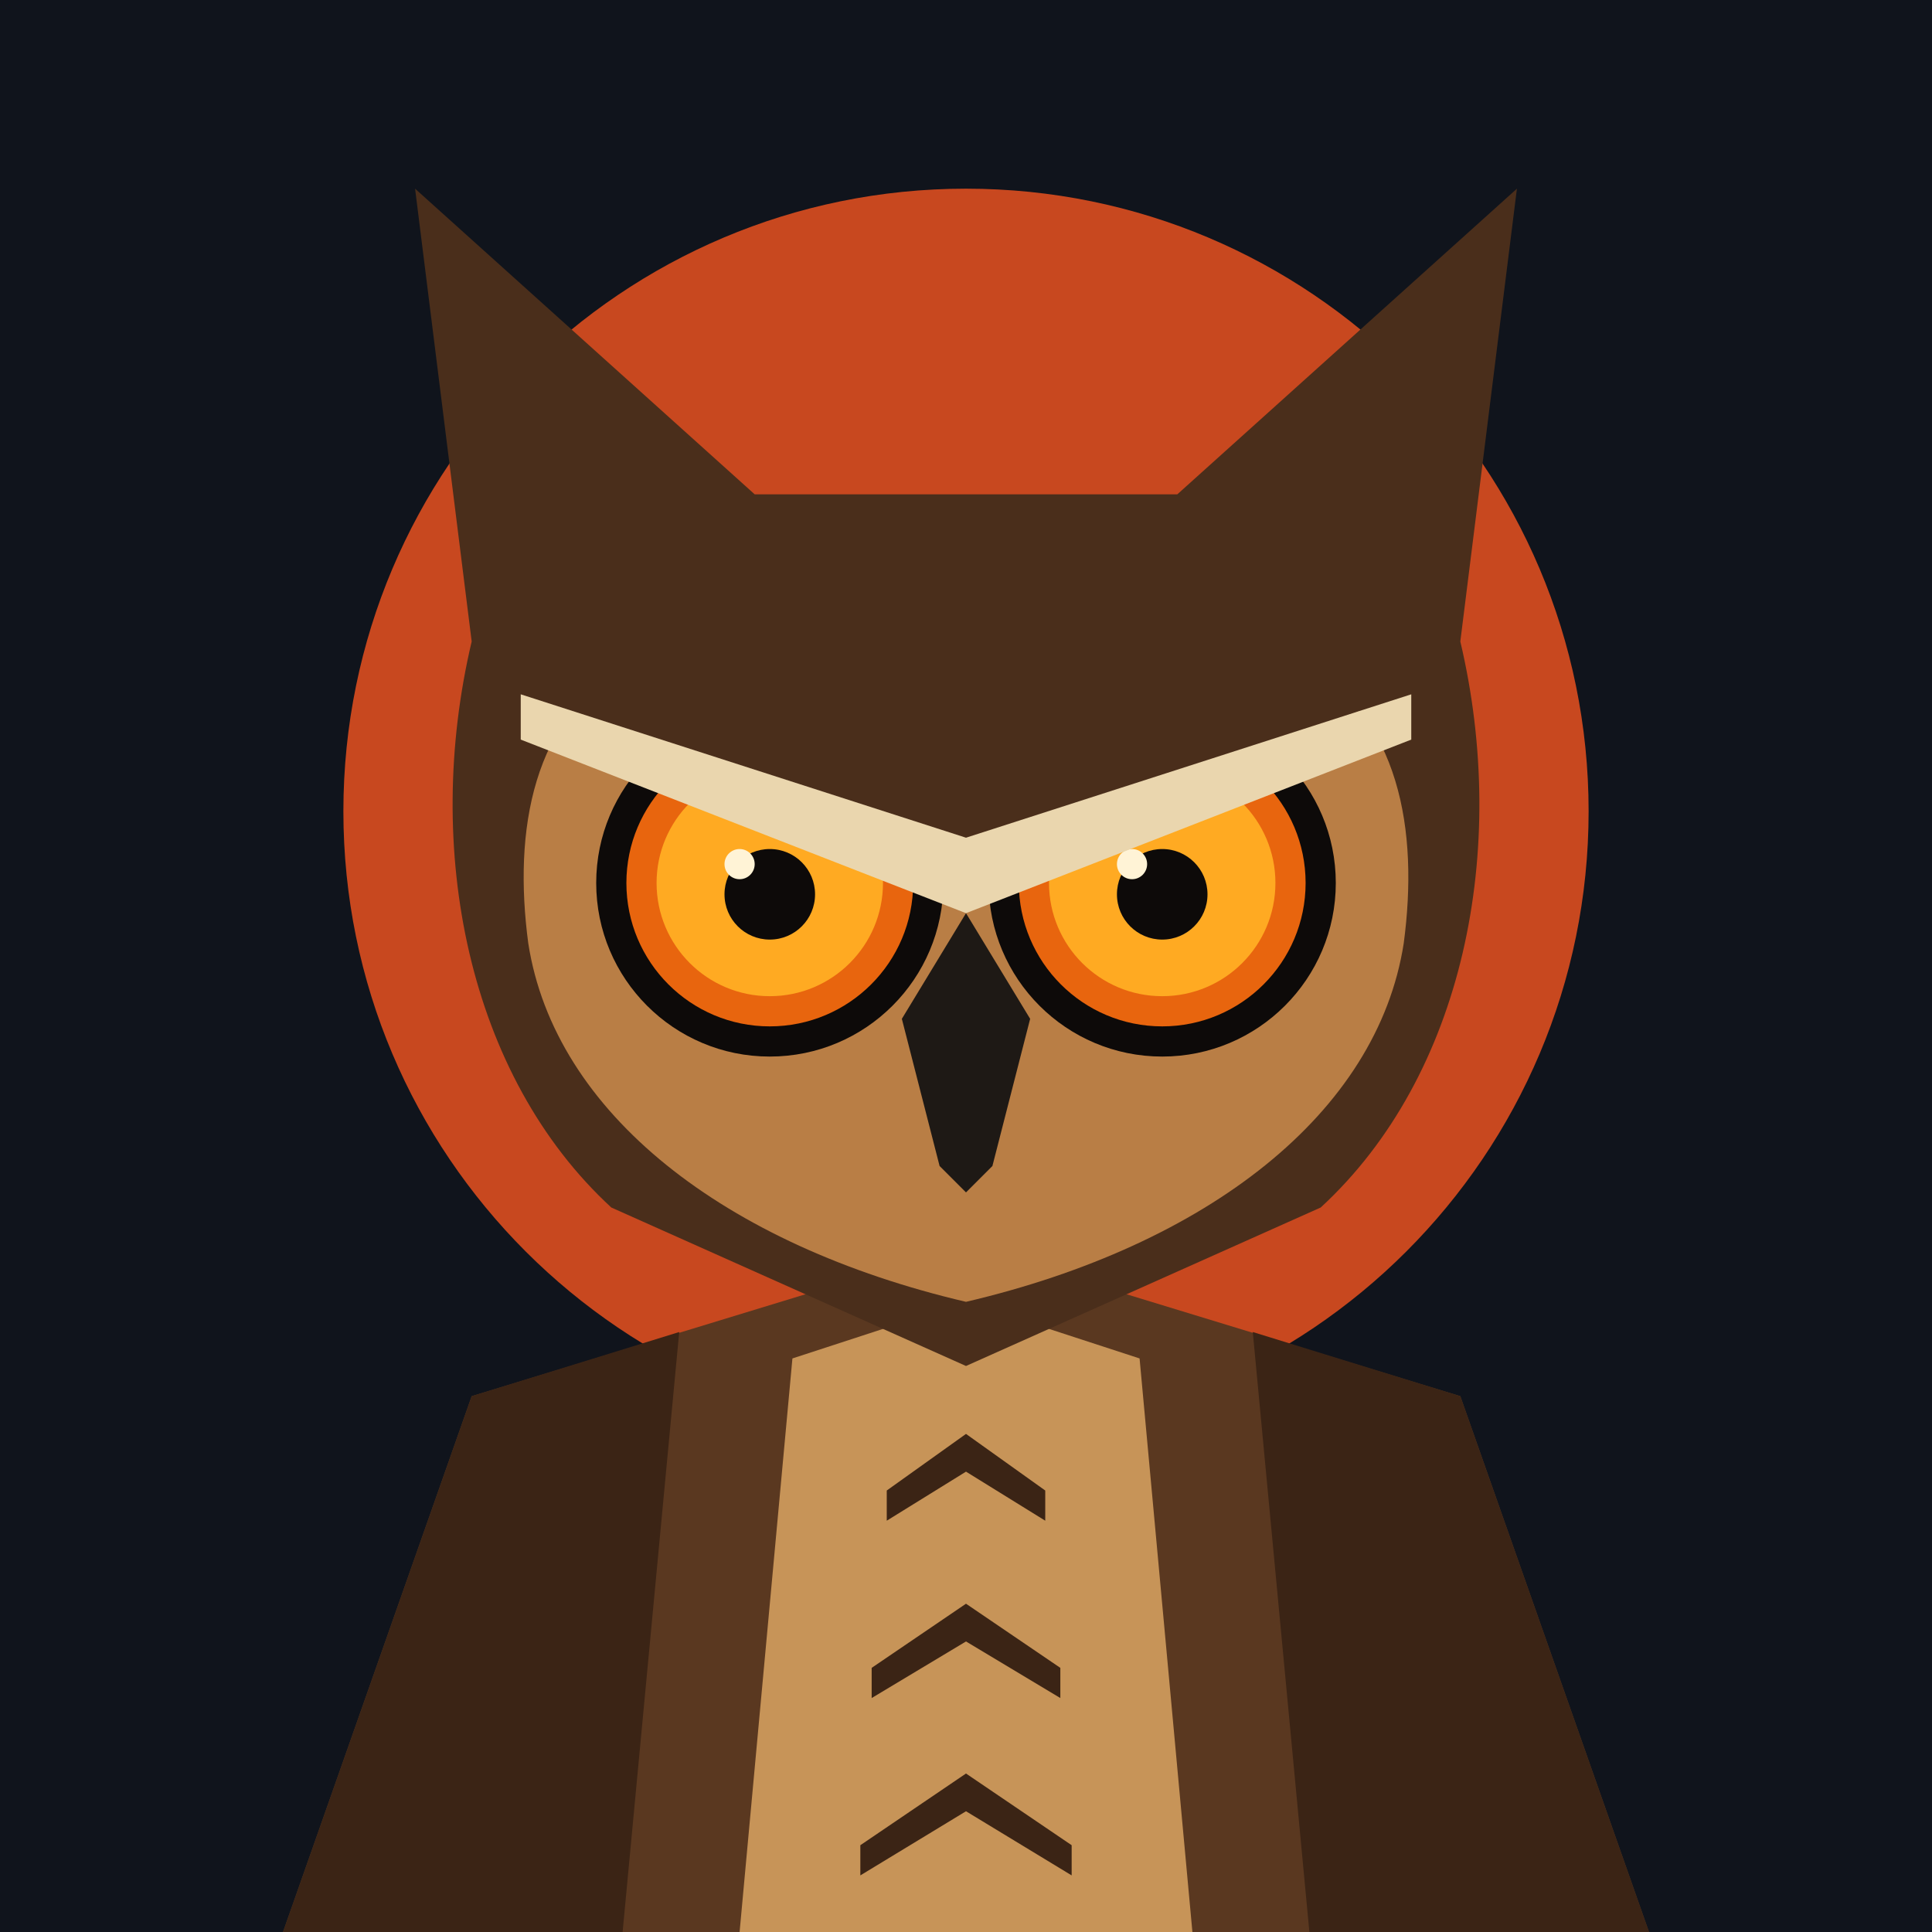
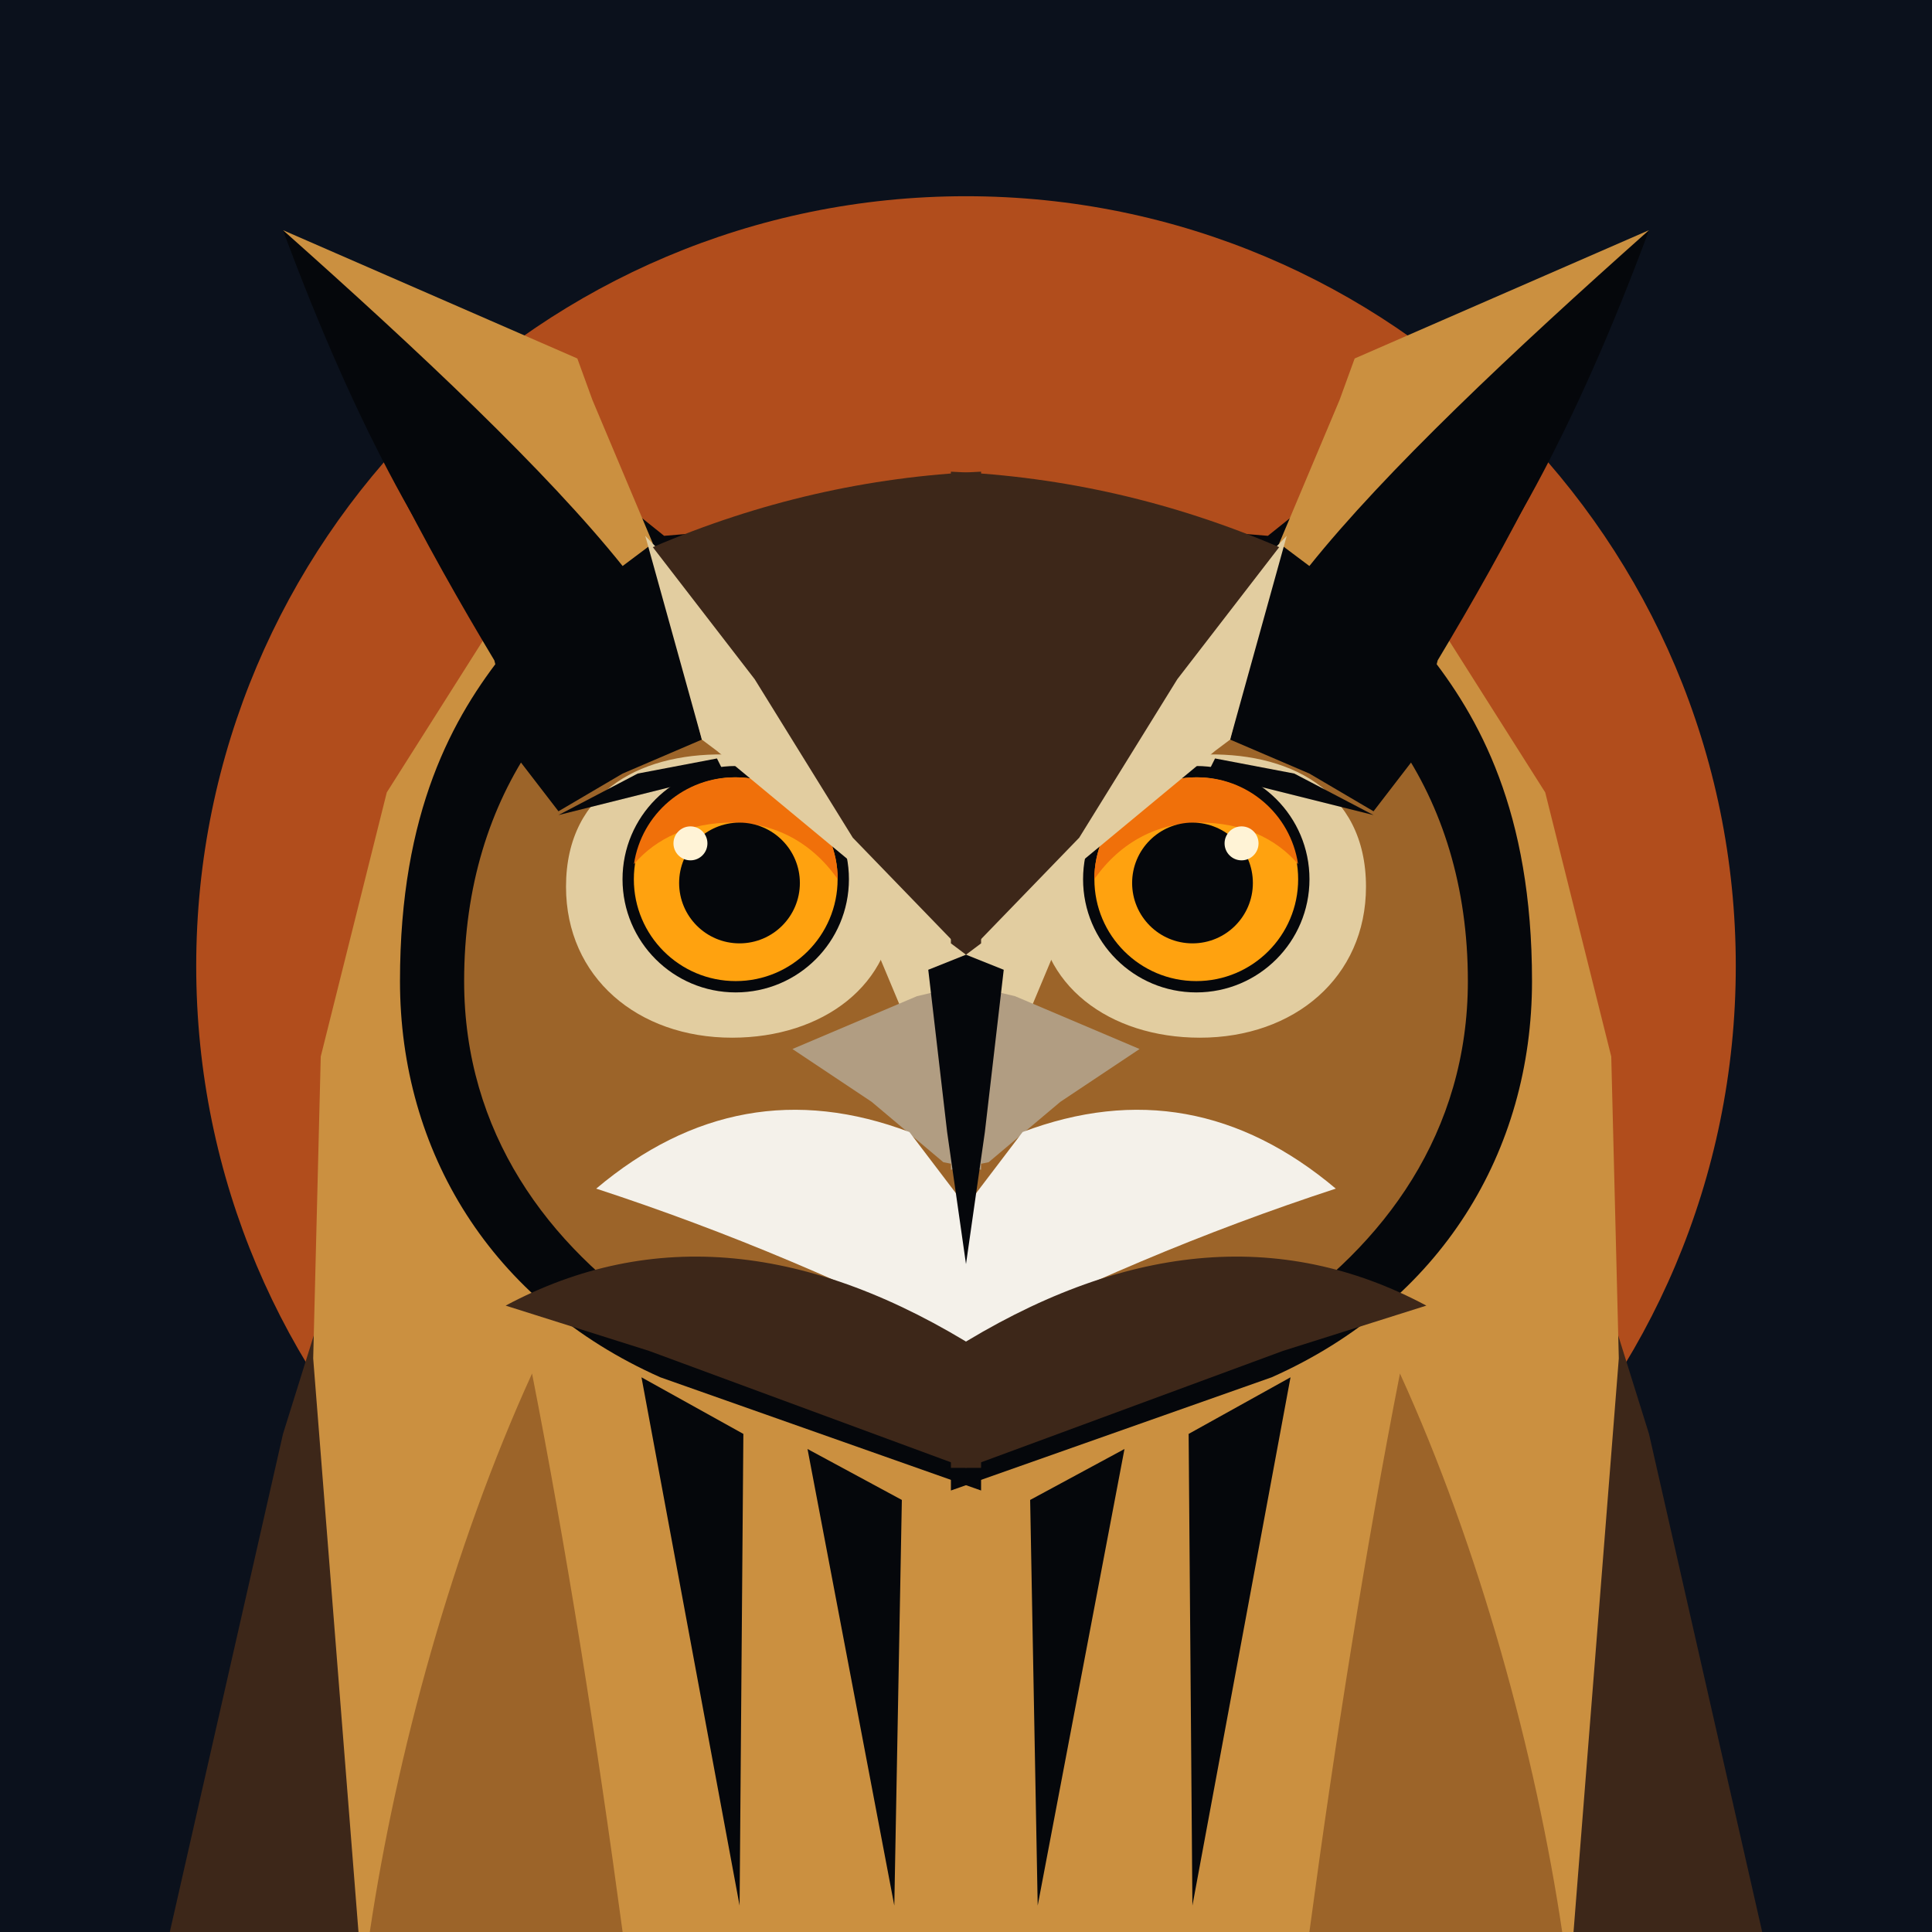
<svg xmlns="http://www.w3.org/2000/svg" width="1024" height="1024" viewBox="0 0 1024 1024" role="img" aria-labelledby="title desc">
-   <rect width="1024" height="1024" fill="#10141c" />
-   <circle cx="512" cy="430" r="330" fill="#c8481f" />
-   <path fill="#5a3820" d="M150 1024 L250 740 L512 660 L774 740 L874 1024 Z" />
-   <path fill="#3b2415" d="M150 1024 L250 740 L360 706 L330 1024 Z M874 1024 L774 740 L664 706 L694 1024 Z" />
-   <path fill="#c79458" d="M392 1024 L420 720 L512 690 L604 720 L632 1024 Z" />
-   <path fill="#3b2415" d="M512 760 L470 790 L470 806 L512 780 L554 806 L554 790 Z M512 850 L462 884 L462 900 L512 870 L562 900 L562 884 Z M512 940 L456 978 L456 994 L512 960 L568 994 L568 978 Z" />
-   <path fill="#4a2e1b" d="M220 100 L400 262 L624 262 L804 100 L774 340 C800 450 776 570 700 640 L512 724 L324 640 C248 570 224 450 250 340 Z" />
-   <path fill="#b97e45" d="M512 318 L690 350 C742 380 752 440 744 500 C730 590 640 660 512 690 C384 660 294 590 280 500 C272 440 282 380 334 350 Z" />
-   <circle cx="408" cy="468" r="92" fill="#0d0a09" />
-   <circle cx="616" cy="468" r="92" fill="#0d0a09" />
-   <circle cx="408" cy="468" r="76" fill="#e8650e" />
-   <circle cx="616" cy="468" r="76" fill="#e8650e" />
-   <circle cx="408" cy="468" r="60" fill="#ffaa22" />
-   <circle cx="616" cy="468" r="60" fill="#ffaa22" />
-   <circle cx="408" cy="474" r="24" fill="#0d0a09" />
-   <circle cx="616" cy="474" r="24" fill="#0d0a09" />
-   <circle cx="392" cy="458" r="8" fill="#fff3d6" />
-   <circle cx="600" cy="458" r="8" fill="#fff3d6" />
-   <path fill="#4a2e1b" d="M262 296 L762 296 L762 362 L512 452 L262 382 Z" />
-   <path fill="#ead6ae" d="M276 368 L512 444 L748 368 L748 392 L512 484 L276 392 Z" />
-   <path fill="#1e1915" d="M512 484 L546 540 L526 618 L512 632 L498 618 L478 540 Z" />
+   <rect width="1024" height="1024" fill="#0b111c" />
+   <circle cx="512" cy="512" r="408" fill="#b14d1c" />
+   <path fill="#3d2719" d="M90 1024 L150 760 L200 600 L260 1024 Z" />
+   <path fill="#3d2719" transform="matrix(-1 0 0 1 1024 0)" d="M90 1024 L150 760 L200 600 L260 1024 Z" />
+   <path fill="#cb9040" d="M520 258 L345 288 L262 330 L205 420 L170 560 L166 720 L190 1024 L520 1024 Z" />
+   <path fill="#cb9040" transform="matrix(-1 0 0 1 1024 0)" d="M520 258 L345 288 L262 330 L205 420 L170 560 L166 720 L190 1024 L520 1024 Z" />
+   <path fill="#9c6429" d="M282 728 C300 820 316 920 330 1024 L196 1024 C210 930 240 820 282 728 Z" />
+   <path fill="#9c6429" transform="matrix(-1 0 0 1 1024 0)" d="M282 728 C300 820 316 920 330 1024 L196 1024 C210 930 240 820 282 728 Z" />
+   <path fill="#05070b" d="M150 122 L352 284 L520 270 L520 790 L350 730 C260 690 212 610 212 520 C212 430 240 380 268 345 C230 300 190 230 150 122 Z" />
+   <path fill="#05070b" transform="matrix(-1 0 0 1 1024 0)" d="M150 122 L352 284 L520 270 L520 790 L350 730 C260 690 212 610 212 520 C212 430 240 380 268 345 C230 300 190 230 150 122 Z" />
+   <path fill="#9c6429" d="M520 300 L380 318 C300 350 246 420 246 520 C246 600 290 660 350 700 L520 760 Z" />
+   <path fill="#9c6429" transform="matrix(-1 0 0 1 1024 0)" d="M520 300 L380 318 C300 350 246 420 246 520 C246 600 290 660 350 700 L520 760 Z" />
+   <path fill="#e2cda0" d="M300 470 C300 418 342 398 388 400 C440 404 474 440 474 478 C474 522 436 550 388 550 C338 550 300 518 300 470 Z" />
+   <path fill="#e2cda0" transform="matrix(-1 0 0 1 1024 0)" d="M300 470 C300 418 342 398 388 400 C440 404 474 440 474 478 C474 522 436 550 388 550 C338 550 300 518 300 470 Z" />
+   <path fill="#05070b" d="M150 122 L346 288 L372 392 L330 410 L296 430 L276 404 L262 350 C226 290 188 220 150 122 Z" />
+   <path fill="#05070b" transform="matrix(-1 0 0 1 1024 0)" d="M150 122 L346 288 L372 392 L330 410 L296 430 L276 404 L262 350 C226 290 188 220 150 122 Z" />
+   <path fill="#cb9040" d="M150 122 L306 190 L314 212 L346 288 L330 300 C290 250 222 186 150 122 Z" />
+   <path fill="#cb9040" transform="matrix(-1 0 0 1 1024 0)" d="M150 122 L306 190 L314 212 L346 288 L330 300 C290 250 222 186 150 122 Z" />
+   <path fill="#05070b" d="M390 406 A60 60 0 1 1 389.9 406 Z" />
+   <path fill="#05070b" transform="matrix(-1 0 0 1 1024 0)" d="M390 406 A60 60 0 1 1 389.9 406 Z" />
+   <path fill="#ffa20f" d="M390 412 A54 54 0 1 1 389.9 412 Z" />
+   <path fill="#ffa20f" transform="matrix(-1 0 0 1 1024 0)" d="M390 412 A54 54 0 1 1 389.9 412 Z" />
+   <path fill="#f0700a" d="M390 412 A54 54 0 0 1 444 466 C430 446 410 436 388 436 C366 436 348 444 336 458 A54 54 0 0 1 390 412 Z" />
+   <path fill="#f0700a" transform="matrix(-1 0 0 1 1024 0)" d="M390 412 A54 54 0 0 1 444 466 C430 446 410 436 388 436 C366 436 348 444 336 458 A54 54 0 0 1 390 412 Z" />
+   <path fill="#05070b" d="M392 436 A32 32 0 1 1 391.9 436 Z" />
+   <path fill="#05070b" transform="matrix(-1 0 0 1 1024 0)" d="M392 436 A32 32 0 1 1 391.9 436 Z" />
+   <path fill="#fff3d6" d="M366 438 A9 9 0 1 1 365.9 438 Z" />
+   <path fill="#fff3d6" transform="matrix(-1 0 0 1 1024 0)" d="M366 438 A9 9 0 1 1 365.9 438 Z" />
+   <path fill="#05070b" d="M296 432 L338 410 L380 402 L384 410 L344 420 Z" />
+   <path fill="#05070b" transform="matrix(-1 0 0 1 1024 0)" d="M296 432 L338 410 L380 402 L384 410 L344 420 Z" />
+   <path fill="#e2cda0" d="M342 284 L520 470 L520 545 L482 545 L464 502 L450 456 L380 398 L372 392 Z" />
+   <path fill="#e2cda0" transform="matrix(-1 0 0 1 1024 0)" d="M342 284 L520 470 L520 545 L482 545 L464 502 L450 456 L380 398 L372 392 Z" />
+   <path fill="#3d2719" d="M346 290 Q430 254 520 250 L520 500 L512 506 L452 444 L400 360 Z" />
+   <path fill="#3d2719" transform="matrix(-1 0 0 1 1024 0)" d="M346 290 Q430 254 520 250 L520 500 L512 506 L452 444 L400 360 Z" />
+   <path fill="#b19d82" d="M520 520 L486 528 L420 556 L462 584 L500 616 L520 620 Z" />
+   <path fill="#b19d82" transform="matrix(-1 0 0 1 1024 0)" d="M520 520 L486 528 L420 556 L462 584 L500 616 L520 620 Z" />
+   <path fill="#f4f1ea" d="M316 630 Q392 566 482 600 L520 650 L520 716 Q420 664 316 630 Z" />
+   <path fill="#f4f1ea" transform="matrix(-1 0 0 1 1024 0)" d="M316 630 Q392 566 482 600 L520 650 L520 716 Q420 664 316 630 Z" />
+   <path fill="#3d2719" d="M268 692 Q384 630 520 716 L520 778 L512 778 L344 716 Z" />
+   <path fill="#3d2719" transform="matrix(-1 0 0 1 1024 0)" d="M268 692 Q384 630 520 716 L520 778 L512 778 L344 716 Z" />
+   <path fill="#05070b" d="M340 730 L394 760 L392 1010 Z M428 768 L478 795 L474 1010 Z" />
+   <path fill="#05070b" transform="matrix(-1 0 0 1 1024 0)" d="M340 730 L394 760 L392 1010 Z M428 768 L478 795 L474 1010 Z" />
+   <path fill="#05070b" d="M492 514 L512 506 L532 514 L522 600 L512 670 L502 600 Z" />
</svg>
